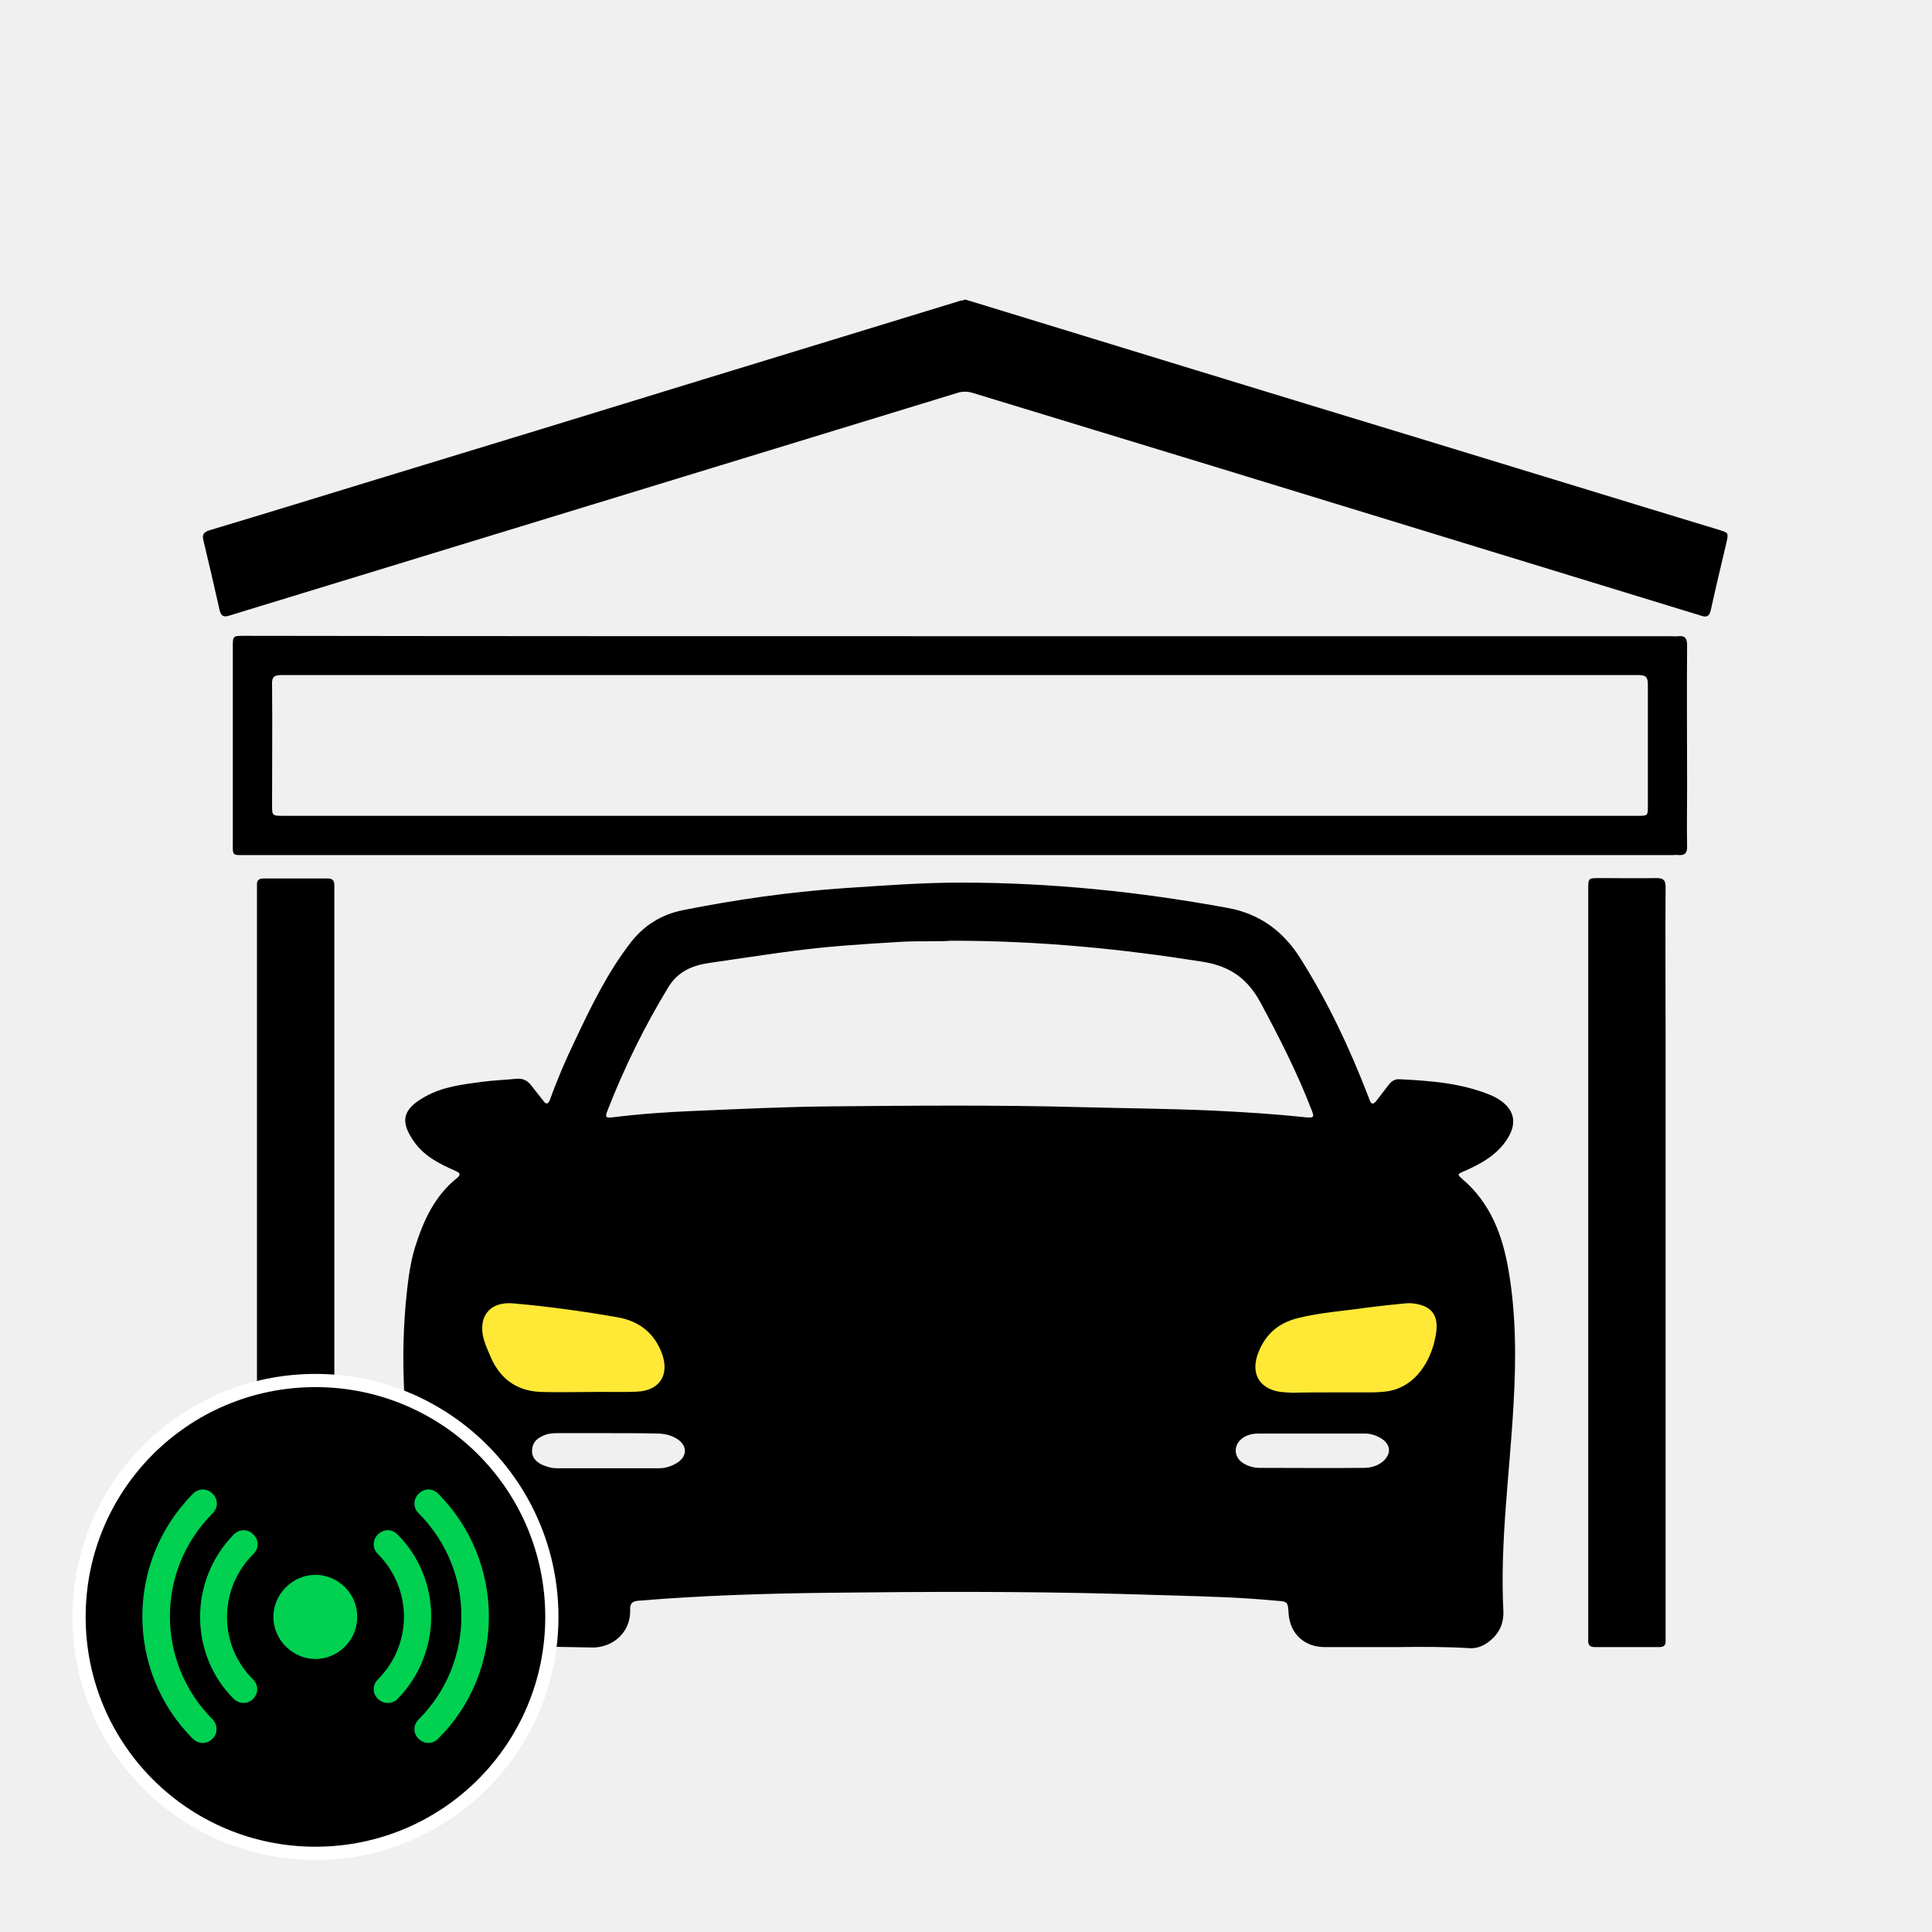
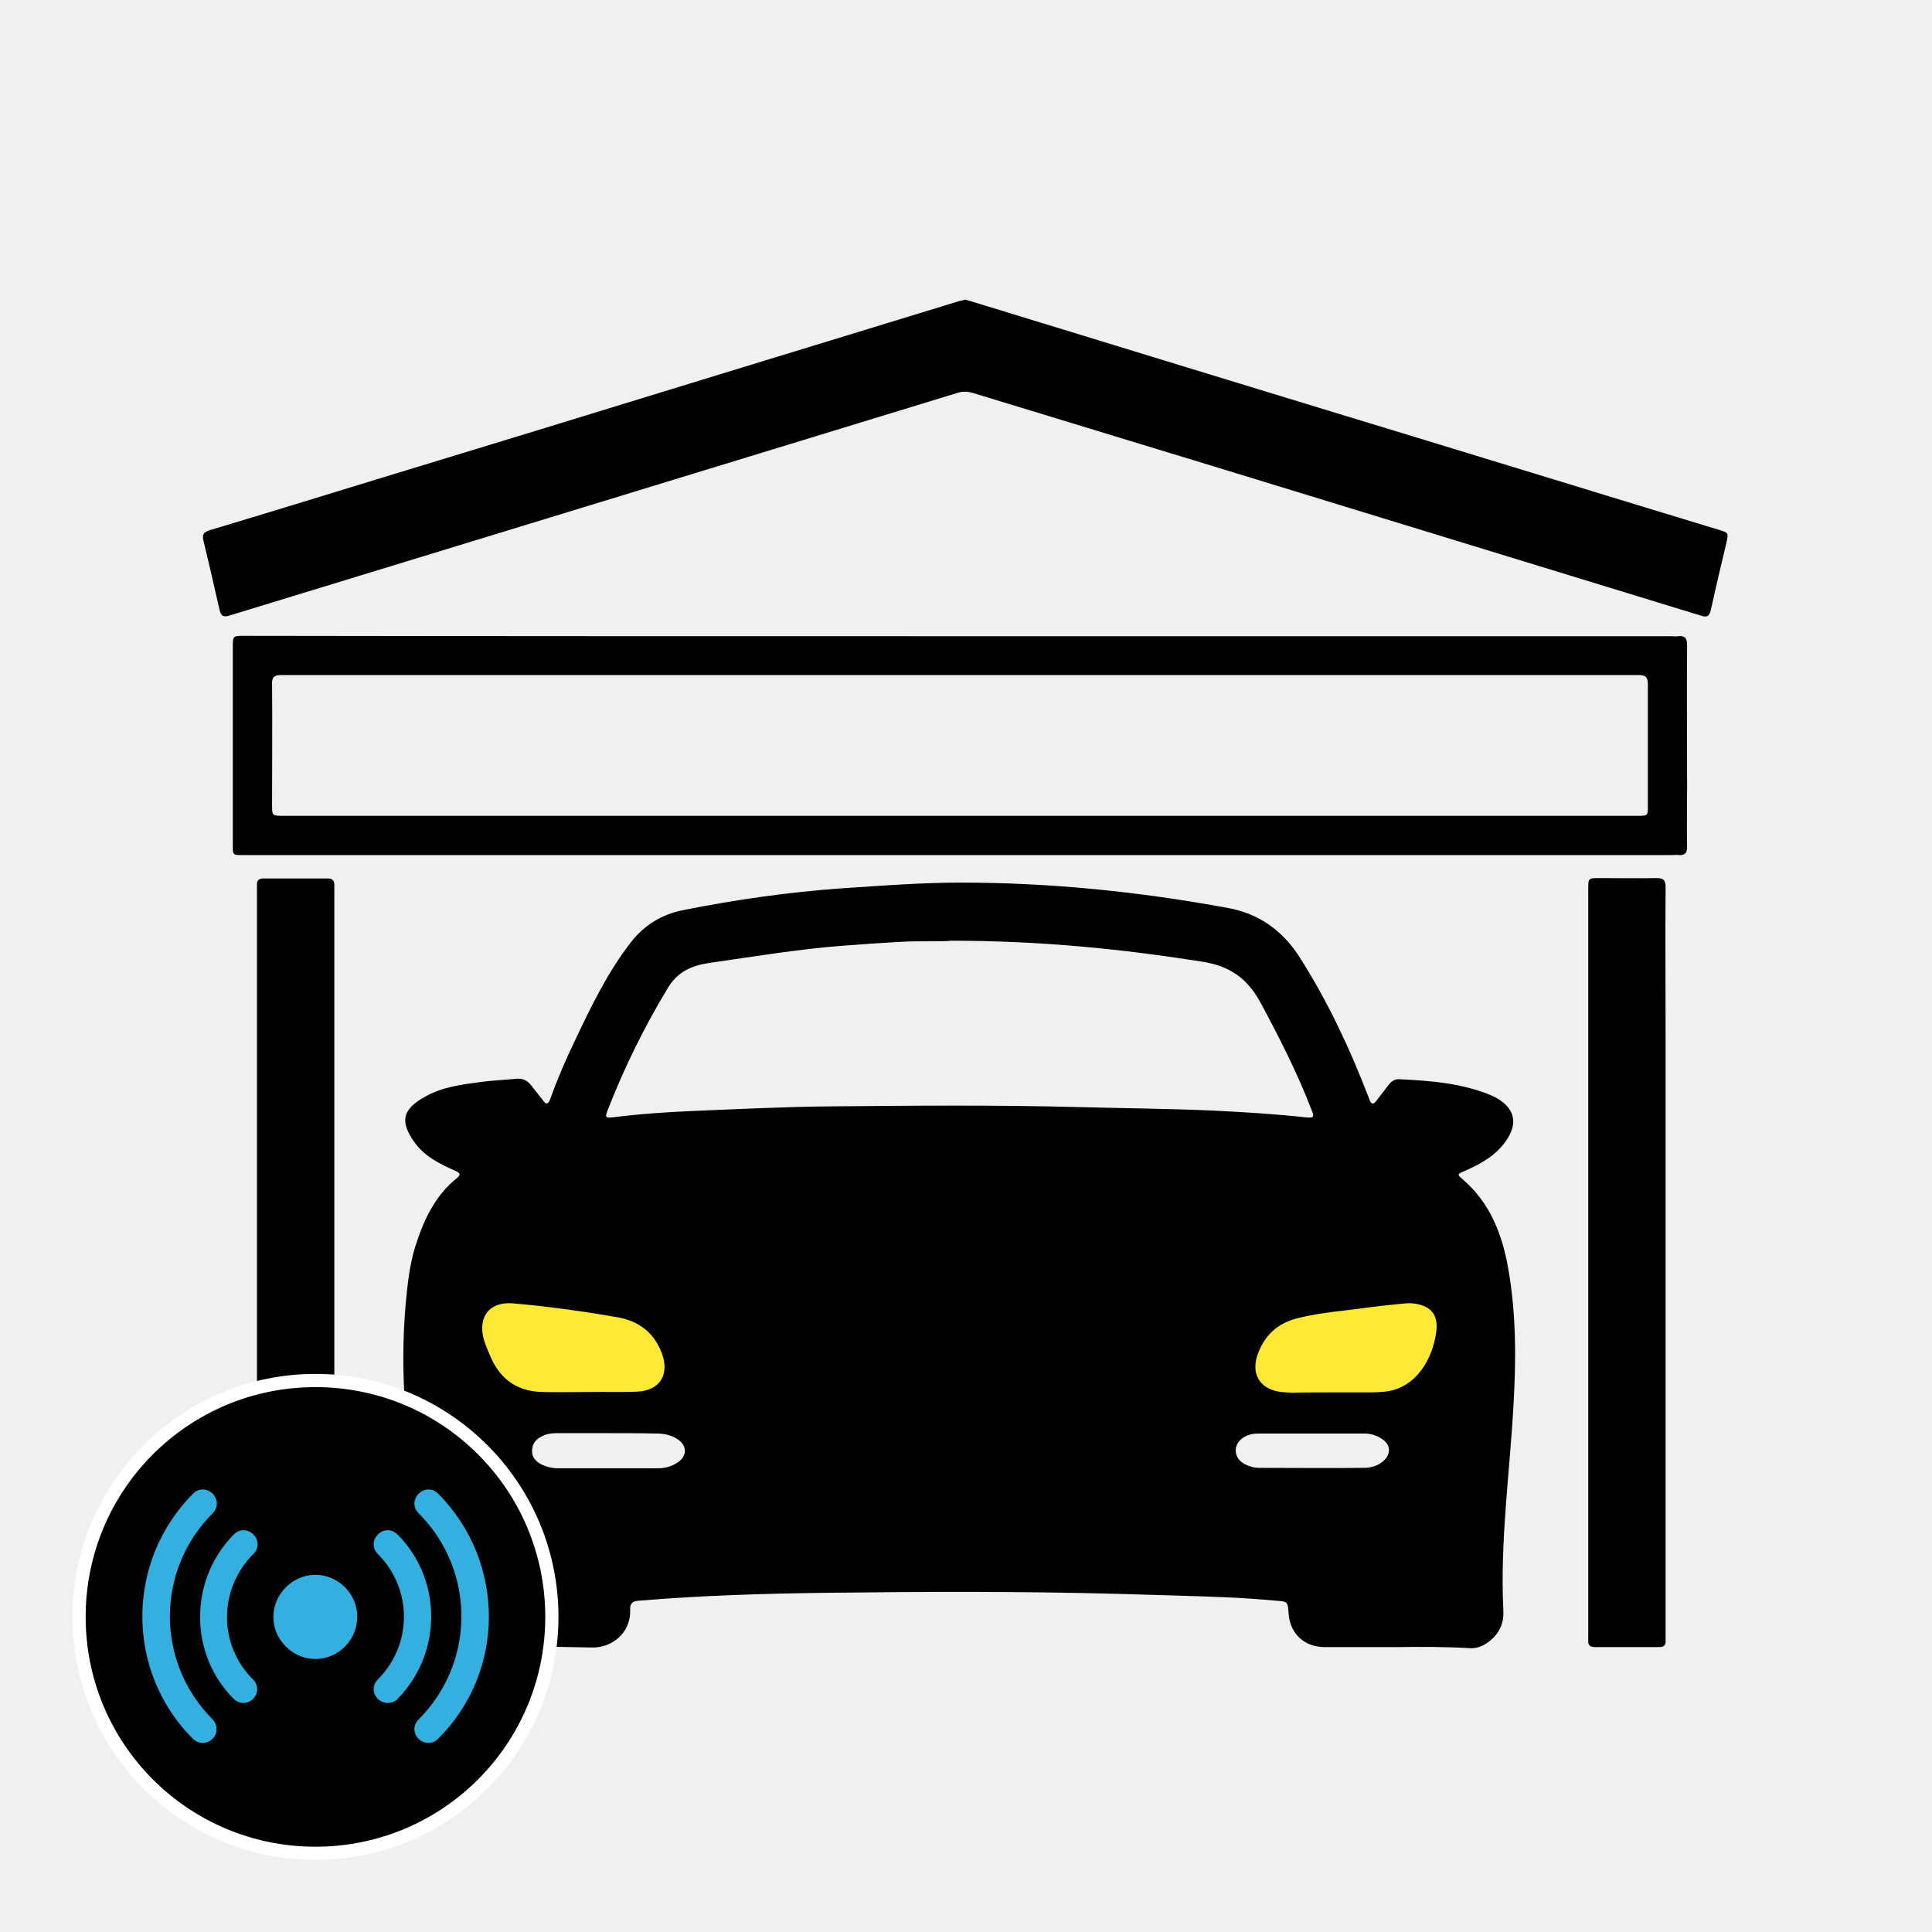
<svg xmlns="http://www.w3.org/2000/svg" version="1.1" id="Layer_1" x="0px" y="0px" viewBox="0 0 512 512" style="enable-background:new 0 0 512 512;" xml:space="preserve">
  <style type="text/css">
	.st0{fill:#FFE836;}
	.st1{fill:none;}
	.st2{fill:none;stroke:#FFFFFF;stroke-width:8;stroke-miterlimit:10;}
- 	.st3{fill:#00D151;}
+ 	.st3{fill:#33B0DF;}
	.st4{stroke:#000000;stroke-miterlimit:10;}
</style>
  <ellipse class="st0" cx="155" cy="353.3" rx="32.3" ry="22.4" />
  <ellipse class="st0" cx="356.7" cy="353.3" rx="32.3" ry="22.4" />
  <g id="XMLID_3_">
</g>
  <g id="XMLID_6_">
</g>
  <g id="XMLID_14_">
</g>
  <g id="XMLID_15_">
</g>
  <g id="XMLID_16_">
</g>
  <g id="XMLID_17_">
</g>
  <rect x="-695.8" y="44" class="st1" width="428" height="54.6" />
  <g>
    <g>
-       <path class="st1" d="M256,459.8c-68.3,0-136.6,0-204.8,0c-1.5,0-1.9-0.3-1.9-1.9c0-136.6,0-273.1,0-409.7c0-1.5,0.3-1.9,1.9-1.9    c136.6,0,273.1,0,409.7,0c1.5,0,1.9,0.3,1.9,1.9c0,136.6,0,273.1,0,409.7c0,1.5-0.3,1.9-1.9,1.9    C392.6,459.8,324.3,459.8,256,459.8z M370.1,436.5C370.1,436.4,370.1,436.4,370.1,436.5c6.6,0,13.2,0,19.8,0c1.6,0,3-0.4,4.3-1.4    c3-2.1,4.5-5,4.3-8.6c-0.9-18.3,1.6-36.4,2.7-54.6c0.7-12.1,0.7-24-1.4-36c-1.6-9.1-4.8-17.4-12-23.6c-1.6-1.4-1.6-1.4,0.5-2.3    c4.2-1.8,8.1-4,10.8-7.8c3.5-4.9,2.5-9-2.9-11.8c-0.4-0.2-0.7-0.4-1.1-0.5c-7.8-3.2-16.1-3.7-24.3-4.2c-1.2-0.1-2,0.5-2.7,1.5    c-1.1,1.5-2.2,2.9-3.3,4.3c-0.7,0.9-1.2,1-1.7-0.2c-0.2-0.4-0.4-0.9-0.5-1.3c-4.9-12.7-10.7-24.9-18-36.5    c-4.5-7.1-10.8-11.6-19.2-13.2c-23.3-4.3-46.8-6.6-70.6-6.7c-10.5,0-20.9,0.7-31.4,1.5c-14.2,1-28.3,3-42.3,5.8    c-5.6,1.1-10.2,4-13.8,8.5c-6.3,8-10.6,17.1-14.9,26.2c-2.4,5.1-4.6,10.2-6.5,15.4c-0.5,1.4-1,1.4-1.9,0.3c-0.9-1.3-2-2.5-3-3.8    c-1.1-1.4-2.4-2-4.2-1.9c-3,0.3-6,0.4-9,0.8c-5.1,0.6-10.4,1.3-15,3.9c-6.3,3.6-6.6,7-2.8,12.2c2.7,3.7,6.7,5.7,10.8,7.5    c1.1,0.5,1.7,0.9,0.4,1.9c-5.9,4.7-9,11.3-11.1,18.3c-1.5,4.9-2,10-2.5,15.1c-0.8,9.3-0.8,18.5-0.1,27.8    c0.8,9.4,1.5,18.9,2.3,28.3c0.7,8.5,0.5,16.9,0.3,25.4c-0.1,4.5,4.2,9.7,9.6,9.5c12.4-0.3,24.8-0.3,37.1,0    c5.5,0.1,10.5-4.1,10.3-9.9c-0.1-1.7,0.6-2.3,2.3-2.5c16.8-1.5,33.6-2,50.4-2.1c25.6-0.3,51.2-0.4,76.9,0.3    c9.5,0.3,19,0.5,28.4,0.9c4.4,0.2,8.7,0.5,13.1,0.9c3.1,0.3,3.1,0.4,3.4,3.5c0.4,5.3,4.2,8.8,9.6,8.8    C357.5,436.5,363.8,436.5,370.1,436.5z M255.8,79.4c-0.4,0.1-0.9,0.2-1.4,0.4c-22.8,7-45.5,13.9-68.3,20.9    c-28.9,8.8-57.7,17.6-86.6,26.5c-14.7,4.5-29.3,9-44,13.4c-1.5,0.4-2.1,1-1.7,2.7c1.5,6.1,3,12.3,4.3,18.5    c0.4,1.7,1.1,1.9,2.7,1.4c37.1-11.4,74.3-22.8,111.5-34.1c27.1-8.3,54.3-16.6,81.4-24.9c1.3-0.4,2.6-0.4,3.9,0    c21.9,6.7,43.7,13.4,65.6,20c42.4,13,84.9,26,127.3,39c1.7,0.5,2.4,0.2,2.8-1.5c1.3-5.9,2.7-11.8,4.1-17.7c0.6-2.7,0.6-2.7-2-3.5    c-26.6-8.1-53.2-16.2-79.9-24.4c-39.5-12.1-78.9-24.2-118.4-36.2C256.8,79.7,256.3,79.6,255.8,79.4z M254.6,168.6    c-63.3,0-126.6,0-189.9,0c-3,0-3,0-3,3c0,17.1,0,34.2,0,51.3c0,4.2-0.4,3.8,3.8,3.8c125.9,0,251.8,0,377.8,0c0.5,0,1.1-0.1,1.6,0    c1.6,0.2,2.2-0.5,2.2-2.2c-0.1-5.3,0-10.6,0-15.9c0-12.5,0-25,0-37.5c0-1.8-0.6-2.6-2.4-2.4c-0.7,0.1-1.3,0-2,0    C380,168.6,317.3,168.6,254.6,168.6z M88.6,334.8c0-32.8,0-65.5,0-98.3c0-0.7,0-1.3,0-2c0.1-1.3-0.4-1.8-1.8-1.8    c-5.6,0-11.3,0-16.9,0c-1.3,0-1.9,0.5-1.8,1.8c0,0.7,0,1.5,0,2.2c0,49.2,0,98.5,0,147.7c0,16.5,0,33.1,0,49.6    c0,1.8,0.5,2.5,2.4,2.4c5-0.1,10.1,0,15.1,0c3,0,3,0,3-3C88.6,400.6,88.6,367.7,88.6,334.8z M420.9,334.6c0,32.7,0,65.4,0,98.1    c0,0.7,0,1.3,0,2c-0.1,1.3,0.5,1.8,1.8,1.8c5.6,0,11.3,0,16.9,0c1.3,0,1.8-0.5,1.8-1.8c0-0.7,0-1.5,0-2.2c0-52.5,0-104.9,0-157.4    c0-13.3,0-26.6,0-40c0-1.8-0.6-2.4-2.4-2.4c-5,0.1-10.1,0-15.1,0c-3,0-3,0-3,3C420.9,268.7,420.9,301.7,420.9,334.6z" />
-       <path d="M370.1,436.5c-6.3,0-12.6,0-19,0c-5.4,0-9.2-3.5-9.6-8.8c-0.2-3.2-0.2-3.3-3.4-3.5c-4.3-0.4-8.7-0.7-13.1-0.9    c-9.5-0.4-18.9-0.6-28.4-0.9c-25.6-0.7-51.2-0.6-76.9-0.3c-16.8,0.2-33.6,0.7-50.4,2.1c-1.7,0.1-2.4,0.7-2.3,2.5    c0.2,5.9-4.7,10.1-10.3,9.9c-12.4-0.3-24.8-0.3-37.1,0c-5.4,0.1-9.7-5-9.6-9.5c0.1-8.5,0.4-16.9-0.3-25.4    c-0.8-9.4-1.5-18.9-2.3-28.3c-0.7-9.3-0.7-18.5,0.1-27.8c0.5-5.1,1-10.2,2.5-15.1c2.2-7,5.2-13.6,11.1-18.3c1.2-1,0.7-1.4-0.4-1.9    c-4.1-1.8-8.1-3.8-10.8-7.5c-3.8-5.3-3.6-8.7,2.8-12.2c4.6-2.6,9.8-3.2,15-3.9c3-0.4,6-0.5,9-0.8c1.8-0.2,3.1,0.4,4.2,1.9    c1,1.3,2,2.5,3,3.8c0.8,1.2,1.4,1.1,1.9-0.3c1.9-5.3,4.1-10.4,6.5-15.4c4.3-9.1,8.7-18.2,14.9-26.2c3.5-4.5,8.2-7.4,13.8-8.5    c14-2.8,28.1-4.8,42.3-5.8c10.5-0.7,20.9-1.5,31.4-1.5c23.7,0,47.2,2.4,70.6,6.7c8.4,1.5,14.7,6.1,19.2,13.2    c7.3,11.5,13.1,23.8,18,36.5c0.2,0.4,0.3,0.9,0.5,1.3c0.4,1.1,1,1.1,1.7,0.2c1.1-1.4,2.2-2.9,3.3-4.3c0.7-0.9,1.5-1.5,2.7-1.5    c8.3,0.4,16.5,1,24.3,4.2c0.4,0.2,0.7,0.3,1.1,0.5c5.3,2.8,6.4,6.9,2.9,11.8c-2.7,3.8-6.7,6-10.8,7.8c-2.1,0.9-2.1,0.9-0.5,2.3    c7.2,6.2,10.4,14.5,12,23.6c2.1,11.9,2.1,23.9,1.4,36c-1,18.2-3.6,36.3-2.7,54.6c0.2,3.7-1.3,6.5-4.3,8.6    c-1.3,0.9-2.7,1.4-4.3,1.4C383.3,436.4,376.7,436.4,370.1,436.5C370.1,436.4,370.1,436.4,370.1,436.5z M252,249.3    c-3,0.3-8.2,0-13.4,0.3c-5,0.3-9.9,0.6-14.9,1c-12,0.9-23.9,2.9-35.8,4.6c-4.7,0.7-8.4,2.4-10.9,6.6c-6.3,10.4-11.6,21.2-16,32.5    c-0.7,1.8-0.5,2,1.4,1.8c7.2-0.9,14.4-1.4,21.7-1.7c12-0.5,24-1.1,36.1-1.2c22-0.2,44-0.4,66,0.2c11.6,0.3,23.3,0.4,34.9,0.9    c8.3,0.4,16.6,0.9,24.9,1.8c2.1,0.2,2.4,0,1.6-1.9c-3.8-9.9-8.6-19.3-13.6-28.6c-3.4-6.2-7.9-9.5-15.1-10.7    C297.4,251.5,275.9,249.3,252,249.3z M155.8,368.9C155.8,368.9,155.8,368.9,155.8,368.9c4.4-0.1,8.8,0.1,13.1-0.1    c5.9-0.3,8.5-4.4,6.6-9.9c-2-5.6-6.1-8.8-11.8-9.8c-9.2-1.6-18.5-2.9-27.8-3.7c-6.2-0.5-9.3,3.6-7.7,9.5c0.5,1.8,1.3,3.4,2,5.1    c2.7,5.9,7.3,8.8,13.7,8.9C147.8,369,151.8,368.9,155.8,368.9z M352.9,369C352.9,368.9,352.9,368.9,352.9,369c3.5,0,7,0,10.5,0    c1.2,0,2.4-0.1,3.6-0.2c8.5-0.9,12.7-9,13.6-15.7c0.7-4.8-1.5-7.2-6.3-7.7c-0.9-0.1-1.9,0-2.8,0.1c-3,0.3-6,0.6-9,1    c-6.2,0.9-12.5,1.3-18.5,2.8c-5.4,1.3-9,4.6-10.8,9.9c-1.6,4.9,0.6,8.7,5.7,9.6c1.2,0.2,2.4,0.2,3.6,0.3    C345.9,369,349.4,369,352.9,369z M347.6,379.9C347.6,379.9,347.6,379.9,347.6,379.9c-4.6,0-9.3,0-13.9,0c-1.4,0-2.8,0.2-4.1,1    c-2.9,1.8-2.8,5.4,0.1,7c1.2,0.7,2.6,1.1,4.1,1.1c9.2,0,18.4,0.1,27.6,0c1.9,0,3.7-0.5,5.2-1.8c2.1-1.9,2-4.3-0.4-5.9    c-1.4-0.9-2.9-1.4-4.6-1.4C357,379.9,352.3,379.9,347.6,379.9z M160.9,379.8C160.9,379.8,160.9,379.8,160.9,379.8    c-4.4,0-8.7,0-13.1,0c-1.4,0-2.8,0.1-4.1,0.8c-1.6,0.7-2.6,1.9-2.7,3.7c-0.1,1.9,1,3,2.5,3.8c1.3,0.6,2.7,1,4.1,1c9,0,18,0,27,0    c1.9,0,3.6-0.6,5.1-1.6c2.4-1.7,2.4-4.3,0-6c-1.7-1.2-3.7-1.6-5.7-1.6C169.7,379.8,165.3,379.8,160.9,379.8z" />
+       <path class="st1" d="M256,459.8c-68.3,0-136.6,0-204.8,0c-1.5,0-1.9-0.3-1.9-1.9c0-136.6,0-273.1,0-409.7c0-1.5,0.3-1.9,1.9-1.9    c136.6,0,273.1,0,409.7,0c1.5,0,1.9,0.3,1.9,1.9c0,136.6,0,273.1,0,409.7c0,1.5-0.3,1.9-1.9,1.9    C392.6,459.8,324.3,459.8,256,459.8z M370.1,436.5C370.1,436.4,370.1,436.4,370.1,436.5c6.6,0,13.2,0,19.8,0c1.6,0,3-0.4,4.3-1.4    c3-2.1,4.5-5,4.3-8.6c-0.9-18.3,1.6-36.4,2.7-54.6c0.7-12.1,0.7-24-1.4-36c-1.6-9.1-4.8-17.4-12-23.6c-1.6-1.4-1.6-1.4,0.5-2.3    c4.2-1.8,8.1-4,10.8-7.8c3.5-4.9,2.5-9-2.9-11.8c-0.4-0.2-0.7-0.4-1.1-0.5c-7.8-3.2-16.1-3.7-24.3-4.2c-1.2-0.1-2,0.5-2.7,1.5    c-1.1,1.5-2.2,2.9-3.3,4.3c-0.7,0.9-1.2,1-1.7-0.2c-0.2-0.4-0.4-0.9-0.5-1.3c-4.9-12.7-10.7-24.9-18-36.5    c-4.5-7.1-10.8-11.6-19.2-13.2c-23.3-4.3-46.8-6.6-70.6-6.7c-10.5,0-20.9,0.7-31.4,1.5c-14.2,1-28.3,3-42.3,5.8    c-5.6,1.1-10.2,4-13.8,8.5c-6.3,8-10.6,17.1-14.9,26.2c-2.4,5.1-4.6,10.2-6.5,15.4c-0.5,1.4-1,1.4-1.9,0.3c-0.9-1.3-2-2.5-3-3.8    c-1.1-1.4-2.4-2-4.2-1.9c-3,0.3-6,0.4-9,0.8c-5.1,0.6-10.4,1.3-15,3.9c-6.3,3.6-6.6,7-2.8,12.2c2.7,3.7,6.7,5.7,10.8,7.5    c1.1,0.5,1.7,0.9,0.4,1.9c-5.9,4.7-9,11.3-11.1,18.3c-1.5,4.9-2,10-2.5,15.1c-0.8,9.3-0.8,18.5-0.1,27.8    c0.8,9.4,1.5,18.9,2.3,28.3c0.7,8.5,0.5,16.9,0.3,25.4c-0.1,4.5,4.2,9.7,9.6,9.5c12.4-0.3,24.8-0.3,37.1,0    c5.5,0.1,10.5-4.1,10.3-9.9c-0.1-1.7,0.6-2.3,2.3-2.5c16.8-1.5,33.6-2,50.4-2.1c25.6-0.3,51.2-0.4,76.9,0.3    c9.5,0.3,19,0.5,28.4,0.9c4.4,0.2,8.7,0.5,13.1,0.9c3.1,0.3,3.1,0.4,3.4,3.5c0.4,5.3,4.2,8.8,9.6,8.8    C357.5,436.5,363.8,436.5,370.1,436.5z M255.8,79.4c-0.4,0.1-0.9,0.2-1.4,0.4c-22.8,7-45.5,13.9-68.3,20.9    c-28.9,8.8-57.7,17.6-86.6,26.5c-14.7,4.5-29.3,9-44,13.4c-1.5,0.4-2.1,1-1.7,2.7c1.5,6.1,3,12.3,4.3,18.5    c0.4,1.7,1.1,1.9,2.7,1.4c37.1-11.4,74.3-22.8,111.5-34.1c27.1-8.3,54.3-16.6,81.4-24.9c1.3-0.4,2.6-0.4,3.9,0    c21.9,6.7,43.7,13.4,65.6,20c42.4,13,84.9,26,127.3,39c1.7,0.5,2.4,0.2,2.8-1.5c1.3-5.9,2.7-11.8,4.1-17.7c0.6-2.7,0.6-2.7-2-3.5    c-26.6-8.1-53.2-16.2-79.9-24.4C336,104,296.6,91.9,257.1,79.9C256.8,79.7,256.3,79.6,255.8,79.4z M254.6,168.6    c-63.3,0-126.6,0-189.9,0c-3,0-3,0-3,3c0,17.1,0,34.2,0,51.3c0,4.2-0.4,3.8,3.8,3.8c125.9,0,251.8,0,377.8,0c0.5,0,1.1-0.1,1.6,0    c1.6,0.2,2.2-0.5,2.2-2.2c-0.1-5.3,0-10.6,0-15.9c0-12.5,0-25,0-37.5c0-1.8-0.6-2.6-2.4-2.4c-0.7,0.1-1.3,0-2,0    C380,168.6,317.3,168.6,254.6,168.6z M88.6,334.8c0-32.8,0-65.5,0-98.3c0-0.7,0-1.3,0-2c0.1-1.3-0.4-1.8-1.8-1.8    c-5.6,0-11.3,0-16.9,0c-1.3,0-1.9,0.5-1.8,1.8c0,0.7,0,1.5,0,2.2c0,49.2,0,98.5,0,147.7c0,16.5,0,33.1,0,49.6    c0,1.8,0.5,2.5,2.4,2.4c5-0.1,10.1,0,15.1,0c3,0,3,0,3-3C88.6,400.6,88.6,367.7,88.6,334.8z M420.9,334.6c0,32.7,0,65.4,0,98.1    c0,0.7,0,1.3,0,2c-0.1,1.3,0.5,1.8,1.8,1.8c5.6,0,11.3,0,16.9,0c1.3,0,1.8-0.5,1.8-1.8c0-0.7,0-1.5,0-2.2c0-52.5,0-104.9,0-157.4    c0-13.3,0-26.6,0-40c0-1.8-0.6-2.4-2.4-2.4c-5,0.1-10.1,0-15.1,0c-3,0-3,0-3,3C420.9,268.7,420.9,301.7,420.9,334.6z" />
+       <path d="M370.1,436.5c-6.3,0-12.6,0-19,0c-5.4,0-9.2-3.5-9.6-8.8c-0.2-3.2-0.2-3.3-3.4-3.5c-4.3-0.4-8.7-0.7-13.1-0.9    c-9.5-0.4-18.9-0.6-28.4-0.9c-25.6-0.7-51.2-0.6-76.9-0.3c-16.8,0.2-33.6,0.7-50.4,2.1c-1.7,0.1-2.4,0.7-2.3,2.5    c0.2,5.9-4.7,10.1-10.3,9.9c-12.4-0.3-24.8-0.3-37.1,0c-5.4,0.1-9.7-5-9.6-9.5c0.1-8.5,0.4-16.9-0.3-25.4    c-0.8-9.4-1.5-18.9-2.3-28.3c-0.7-9.3-0.7-18.5,0.1-27.8c0.5-5.1,1-10.2,2.5-15.1c2.2-7,5.2-13.6,11.1-18.3c1.2-1,0.7-1.4-0.4-1.9    c-4.1-1.8-8.1-3.8-10.8-7.5c-3.8-5.3-3.6-8.7,2.8-12.2c4.6-2.6,9.8-3.2,15-3.9c3-0.4,6-0.5,9-0.8c1.8-0.2,3.1,0.4,4.2,1.9    c1,1.3,2,2.5,3,3.8c0.8,1.2,1.4,1.1,1.9-0.3c1.9-5.3,4.1-10.4,6.5-15.4c4.3-9.1,8.7-18.2,14.9-26.2c3.5-4.5,8.2-7.4,13.8-8.5    c14-2.8,28.1-4.8,42.3-5.8c10.5-0.7,20.9-1.5,31.4-1.5c23.7,0,47.2,2.4,70.6,6.7c8.4,1.5,14.7,6.1,19.2,13.2    c7.3,11.5,13.1,23.8,18,36.5c0.2,0.4,0.3,0.9,0.5,1.3c0.4,1.1,1,1.1,1.7,0.2c1.1-1.4,2.2-2.9,3.3-4.3c0.7-0.9,1.5-1.5,2.7-1.5    c8.3,0.4,16.5,1,24.3,4.2c0.4,0.2,0.7,0.3,1.1,0.5c5.3,2.8,6.4,6.9,2.9,11.8c-2.7,3.8-6.7,6-10.8,7.8c-2.1,0.9-2.1,0.9-0.5,2.3    c7.2,6.2,10.4,14.5,12,23.6c2.1,11.9,2.1,23.9,1.4,36c-1,18.2-3.6,36.3-2.7,54.6c0.2,3.7-1.3,6.5-4.3,8.6    c-1.3,0.9-2.7,1.4-4.3,1.4C383.3,436.4,376.7,436.4,370.1,436.5C370.1,436.4,370.1,436.4,370.1,436.5z M252,249.3    c-3,0.3-8.2,0-13.4,0.3c-5,0.3-9.9,0.6-14.9,1c-12,0.9-23.9,2.9-35.8,4.6c-4.7,0.7-8.4,2.4-10.9,6.6c-6.3,10.4-11.6,21.2-16,32.5    c-0.7,1.8-0.5,2,1.4,1.8c7.2-0.9,14.4-1.4,21.7-1.7c12-0.5,24-1.1,36.1-1.2c22-0.2,44-0.4,66,0.2c11.6,0.3,23.3,0.4,34.9,0.9    c8.3,0.4,16.6,0.9,24.9,1.8c2.1,0.2,2.4,0,1.6-1.9c-3.8-9.9-8.6-19.3-13.6-28.6c-3.4-6.2-7.9-9.5-15.1-10.7    C297.4,251.5,275.9,249.3,252,249.3z M155.8,368.9L155.8,368.9c4.4-0.1,8.8,0.1,13.1-0.1c5.9-0.3,8.5-4.4,6.6-9.9    c-2-5.6-6.1-8.8-11.8-9.8c-9.2-1.6-18.5-2.9-27.8-3.7c-6.2-0.5-9.3,3.6-7.7,9.5c0.5,1.8,1.3,3.4,2,5.1c2.7,5.9,7.3,8.8,13.7,8.9    C147.8,369,151.8,368.9,155.8,368.9z M352.9,369C352.9,368.9,352.9,368.9,352.9,369c3.5,0,7,0,10.5,0c1.2,0,2.4-0.1,3.6-0.2    c8.5-0.9,12.7-9,13.6-15.7c0.7-4.8-1.5-7.2-6.3-7.7c-0.9-0.1-1.9,0-2.8,0.1c-3,0.3-6,0.6-9,1c-6.2,0.9-12.5,1.3-18.5,2.8    c-5.4,1.3-9,4.6-10.8,9.9c-1.6,4.9,0.6,8.7,5.7,9.6c1.2,0.2,2.4,0.2,3.6,0.3C345.9,369,349.4,369,352.9,369z M347.6,379.9    L347.6,379.9c-4.6,0-9.3,0-13.9,0c-1.4,0-2.8,0.2-4.1,1c-2.9,1.8-2.8,5.4,0.1,7c1.2,0.7,2.6,1.1,4.1,1.1c9.2,0,18.4,0.1,27.6,0    c1.9,0,3.7-0.5,5.2-1.8c2.1-1.9,2-4.3-0.4-5.9c-1.4-0.9-2.9-1.4-4.6-1.4C357,379.9,352.3,379.9,347.6,379.9z M160.9,379.8    L160.9,379.8c-4.4,0-8.7,0-13.1,0c-1.4,0-2.8,0.1-4.1,0.8c-1.6,0.7-2.6,1.9-2.7,3.7c-0.1,1.9,1,3,2.5,3.8c1.3,0.6,2.7,1,4.1,1    c9,0,18,0,27,0c1.9,0,3.6-0.6,5.1-1.6c2.4-1.7,2.4-4.3,0-6c-1.7-1.2-3.7-1.6-5.7-1.6C169.7,379.8,165.3,379.8,160.9,379.8z" />
      <path d="M255.8,79.4c0.5,0.1,0.9,0.3,1.4,0.4c39.5,12.1,78.9,24.2,118.4,36.2c26.6,8.1,53.2,16.3,79.9,24.4c2.6,0.8,2.6,0.8,2,3.5    c-1.4,5.9-2.8,11.8-4.1,17.7c-0.4,1.8-1.1,2.1-2.8,1.5c-42.4-13-84.8-26-127.3-39c-21.9-6.7-43.7-13.3-65.6-20    c-1.4-0.4-2.6-0.4-3.9,0c-27.1,8.3-54.3,16.6-81.4,24.9c-37.2,11.4-74.3,22.7-111.5,34.1c-1.5,0.5-2.3,0.3-2.7-1.4    c-1.4-6.2-2.8-12.3-4.3-18.5c-0.4-1.7,0.2-2.2,1.7-2.7c14.7-4.4,29.3-8.9,44-13.4c28.9-8.8,57.7-17.6,86.6-26.5    c22.8-7,45.5-13.9,68.3-20.9C254.9,79.7,255.4,79.5,255.8,79.4z" />
      <path d="M254.6,168.6c62.7,0,125.4,0,188.1,0c0.7,0,1.4,0.1,2,0c1.8-0.2,2.4,0.5,2.4,2.4c-0.1,12.5,0,25,0,37.5    c0,5.3-0.1,10.6,0,15.9c0,1.7-0.6,2.3-2.2,2.2c-0.5-0.1-1.1,0-1.6,0c-125.9,0-251.8,0-377.8,0c-4.2,0-3.8,0.4-3.8-3.8    c0-17.1,0-34.2,0-51.3c0-3,0-3,3-3C128,168.6,191.3,168.6,254.6,168.6z M254.2,216.2c59.9,0,119.9,0,179.8,0c2.7,0,2.7,0,2.7-2.6    c0-10.7,0-21.4,0-32.1c0-1.9-0.4-2.6-2.4-2.6c-119.9,0-239.9,0-359.8,0c-2,0-2.5,0.7-2.4,2.6c0.1,10.6,0,21.1,0,31.7    c0,3,0,3,3.1,3C134.9,216.2,194.5,216.2,254.2,216.2z" />
      <path d="M88.6,334.8c0,32.9,0,65.8,0,98.7c0,3,0,3-3,3c-5,0-10.1-0.1-15.1,0c-1.9,0-2.4-0.6-2.4-2.4c0.1-16.5,0-33.1,0-49.6    c0-49.2,0-98.5,0-147.7c0-0.7,0-1.5,0-2.2c-0.1-1.3,0.5-1.8,1.8-1.8c5.6,0,11.3,0,16.9,0c1.3,0,1.8,0.5,1.8,1.8c0,0.7,0,1.3,0,2    C88.6,269.3,88.6,302.1,88.6,334.8z" />
      <path d="M420.9,334.6c0-33,0-65.9,0-98.9c0-3,0-3,3-3c5,0,10.1,0.1,15.1,0c1.9,0,2.4,0.6,2.4,2.4c-0.1,13.3,0,26.6,0,40    c0,52.5,0,104.9,0,157.4c0,0.7,0,1.5,0,2.2c0.1,1.3-0.4,1.8-1.8,1.8c-5.6,0-11.3,0-16.9,0c-1.3,0-1.9-0.5-1.8-1.8c0-0.7,0-1.3,0-2    C420.9,400,420.9,367.3,420.9,334.6z" />
      <path class="st1" d="M252,249.3c23.8-0.1,45.3,2.1,66.8,5.5c7.3,1.1,11.8,4.4,15.1,10.7c5,9.3,9.8,18.7,13.6,28.6    c0.7,1.9,0.5,2.2-1.6,1.9c-8.3-0.8-16.6-1.4-24.9-1.8c-11.6-0.5-23.2-0.6-34.9-0.9c-22-0.5-44-0.3-66-0.2c-12,0.1-24,0.7-36.1,1.2    c-7.2,0.3-14.5,0.9-21.7,1.7c-1.9,0.2-2.1,0-1.4-1.8c4.4-11.3,9.7-22.2,16-32.5c2.6-4.2,6.3-5.9,10.9-6.6    c11.9-1.8,23.8-3.7,35.8-4.6c5-0.4,9.9-0.7,14.9-1C243.8,249.3,249,249.6,252,249.3z" />
-       <path class="st1" d="M155.8,368.9c-4,0-7.9,0.1-11.9,0c-6.4-0.1-11-3.1-13.7-8.9c-0.8-1.7-1.5-3.3-2-5.1c-1.6-6,1.5-10.1,7.7-9.5    c9.3,0.8,18.6,2.1,27.8,3.7c5.7,1,9.8,4.3,11.8,9.8c2,5.6-0.6,9.6-6.6,9.9C164.5,369,160.1,368.8,155.8,368.9    C155.8,368.9,155.8,368.9,155.8,368.9z" />
+       <path class="st1" d="M155.8,368.9c-4,0-7.9,0.1-11.9,0c-6.4-0.1-11-3.1-13.7-8.9c-0.8-1.7-1.5-3.3-2-5.1c-1.6-6,1.5-10.1,7.7-9.5    c9.3,0.8,18.6,2.1,27.8,3.7c5.7,1,9.8,4.3,11.8,9.8c2,5.6-0.6,9.6-6.6,9.9C164.5,369,160.1,368.8,155.8,368.9L155.8,368.9z" />
      <path class="st1" d="M352.9,369c-3.5,0-7,0-10.5,0c-1.2,0-2.4,0-3.6-0.3c-5-0.9-7.3-4.7-5.7-9.6c1.8-5.2,5.5-8.6,10.8-9.9    c6.1-1.5,12.4-1.9,18.5-2.8c3-0.4,6-0.7,9-1c0.9-0.1,1.9-0.2,2.8-0.1c4.9,0.5,7,2.9,6.3,7.7c-1,6.7-5.1,14.8-13.6,15.7    c-1.2,0.1-2.4,0.2-3.6,0.2C359.9,369,356.4,368.9,352.9,369C352.9,368.9,352.9,368.9,352.9,369z" />
-       <path class="st1" d="M347.6,379.9c4.7,0,9.4,0,14.1,0c1.7,0,3.2,0.4,4.6,1.4c2.3,1.6,2.5,4.1,0.4,5.9c-1.5,1.3-3.3,1.8-5.2,1.8    c-9.2,0.1-18.4,0-27.6,0c-1.4,0-2.8-0.4-4.1-1.1c-2.9-1.7-3-5.3-0.1-7c1.2-0.8,2.6-1,4.1-1C338.3,379.8,343,379.9,347.6,379.9    C347.6,379.9,347.6,379.9,347.6,379.9z" />
-       <path class="st1" d="M160.9,379.8c4.4,0,8.7,0,13.1,0c2,0,4,0.4,5.7,1.6c2.4,1.7,2.4,4.3,0,6c-1.5,1.1-3.3,1.6-5.1,1.6    c-9,0-18,0-27,0c-1.4,0-2.8-0.3-4.1-1c-1.5-0.8-2.6-1.9-2.5-3.8c0.1-1.8,1.1-3,2.7-3.7c1.3-0.6,2.7-0.8,4.1-0.8    C152.2,379.8,156.6,379.8,160.9,379.8C160.9,379.8,160.9,379.8,160.9,379.8z" />
+       <path class="st1" d="M347.6,379.9c4.7,0,9.4,0,14.1,0c1.7,0,3.2,0.4,4.6,1.4c2.3,1.6,2.5,4.1,0.4,5.9c-1.5,1.3-3.3,1.8-5.2,1.8    c-9.2,0.1-18.4,0-27.6,0c-1.4,0-2.8-0.4-4.1-1.1c-2.9-1.7-3-5.3-0.1-7c1.2-0.8,2.6-1,4.1-1C338.3,379.8,343,379.9,347.6,379.9    L347.6,379.9z" />
+       <path class="st1" d="M160.9,379.8c4.4,0,8.7,0,13.1,0c2,0,4,0.4,5.7,1.6c2.4,1.7,2.4,4.3,0,6c-1.5,1.1-3.3,1.6-5.1,1.6    c-9,0-18,0-27,0c-1.4,0-2.8-0.3-4.1-1c-1.5-0.8-2.6-1.9-2.5-3.8c0.1-1.8,1.1-3,2.7-3.7c1.3-0.6,2.7-0.8,4.1-0.8    C152.2,379.8,156.6,379.8,160.9,379.8L160.9,379.8z" />
      <path class="st1" d="M254.2,216.2c-59.7,0-119.3,0-179,0c-3.1,0-3.1,0-3.1-3c0-10.6,0-21.1,0-31.7c0-1.9,0.4-2.6,2.4-2.6    c119.9,0,239.9,0,359.8,0c2,0,2.4,0.7,2.4,2.6c-0.1,10.7,0,21.4,0,32.1c0,2.6,0,2.6-2.7,2.6C374,216.2,314.1,216.2,254.2,216.2z" />
    </g>
  </g>
  <circle class="st2" cx="83.6" cy="428.5" r="60.4" />
  <g id="XMLID_28_">
    <circle id="XMLID_21_" class="st3" cx="83.6" cy="428.4" r="48.5" />
    <g id="XMLID_18_">
-       <path id="XMLID_20_" class="st4" d="M83.6,368.1c-33.4,0-60.4,27-60.4,60.4s27,60.4,60.4,60.4s60.4-27,60.4-60.4    S117,368.1,83.6,368.1z M56.6,461.2c-0.8,0.8-1.8,1.2-2.9,1.2s-2.1-0.5-2.9-1.2c-18.1-18.1-18.1-47.5,0-65.7    c1.7-1.7,4.2-1.7,5.9,0s1.7,4.2,0,5.9c-14.9,14.9-14.9,39,0,53.9C58.3,457,58.3,459.7,56.6,461.2z M67.4,444.7    c1.7,1.7,1.7,4.2,0,5.9c-0.8,0.8-1.8,1.2-2.9,1.2c-1.1,0-2.1-0.5-2.9-1.2c-12.1-12.1-12.1-32,0-44.3c1.7-1.7,4.2-1.7,5.9,0    c1.7,1.7,1.7,4.2,0,5.9C58.4,421.2,58.4,435.8,67.4,444.7z M91.8,436.7c-4.6,4.6-11.8,4.6-16.4,0s-4.6-11.8,0-16.4    s11.8-4.6,16.4,0C96.3,424.8,96.3,432.1,91.8,436.7z M102.7,451.8c-1.1,0-2.1-0.5-2.9-1.2c-1.7-1.7-1.7-4.2,0-5.9    c9-9,9-23.5,0-32.5c-1.7-1.7-1.7-4.2,0-5.9c1.7-1.7,4.2-1.7,5.9,0c12.1,12.1,12.1,32,0,44.3C105,451.4,103.8,451.8,102.7,451.8z     M116.4,461.2c-0.8,0.8-1.8,1.2-2.9,1.2s-2.1-0.5-2.9-1.2c-1.7-1.7-1.7-4.2,0-5.9c14.9-14.9,14.9-39,0-53.9    c-1.7-1.7-1.7-4.2,0-5.9c1.7-1.7,4.2-1.7,5.9,0C134.6,413.8,134.6,443.2,116.4,461.2z" />
+       <path id="XMLID_20_" class="st4" d="M83.6,368.1c-33.4,0-60.4,27-60.4,60.4s27,60.4,60.4,60.4s60.4-27,60.4-60.4    S117,368.1,83.6,368.1z M56.6,461.2c-0.8,0.8-1.8,1.2-2.9,1.2s-2.1-0.5-2.9-1.2c-18.1-18.1-18.1-47.5,0-65.7    c1.7-1.7,4.2-1.7,5.9,0s1.7,4.2,0,5.9c-14.9,14.9-14.9,39,0,53.9C58.3,457,58.3,459.7,56.6,461.2z M67.4,444.7    c1.7,1.7,1.7,4.2,0,5.9c-0.8,0.8-1.8,1.2-2.9,1.2s-2.1-0.5-2.9-1.2c-12.1-12.1-12.1-32,0-44.3c1.7-1.7,4.2-1.7,5.9,0    c1.7,1.7,1.7,4.2,0,5.9C58.4,421.2,58.4,435.8,67.4,444.7z M91.8,436.7c-4.6,4.6-11.8,4.6-16.4,0s-4.6-11.8,0-16.4    s11.8-4.6,16.4,0C96.3,424.8,96.3,432.1,91.8,436.7z M102.7,451.8c-1.1,0-2.1-0.5-2.9-1.2c-1.7-1.7-1.7-4.2,0-5.9    c9-9,9-23.5,0-32.5c-1.7-1.7-1.7-4.2,0-5.9c1.7-1.7,4.2-1.7,5.9,0c12.1,12.1,12.1,32,0,44.3C105,451.4,103.8,451.8,102.7,451.8z     M116.4,461.2c-0.8,0.8-1.8,1.2-2.9,1.2s-2.1-0.5-2.9-1.2c-1.7-1.7-1.7-4.2,0-5.9c14.9-14.9,14.9-39,0-53.9    c-1.7-1.7-1.7-4.2,0-5.9c1.7-1.7,4.2-1.7,5.9,0C134.6,413.8,134.6,443.2,116.4,461.2z" />
    </g>
  </g>
</svg>
